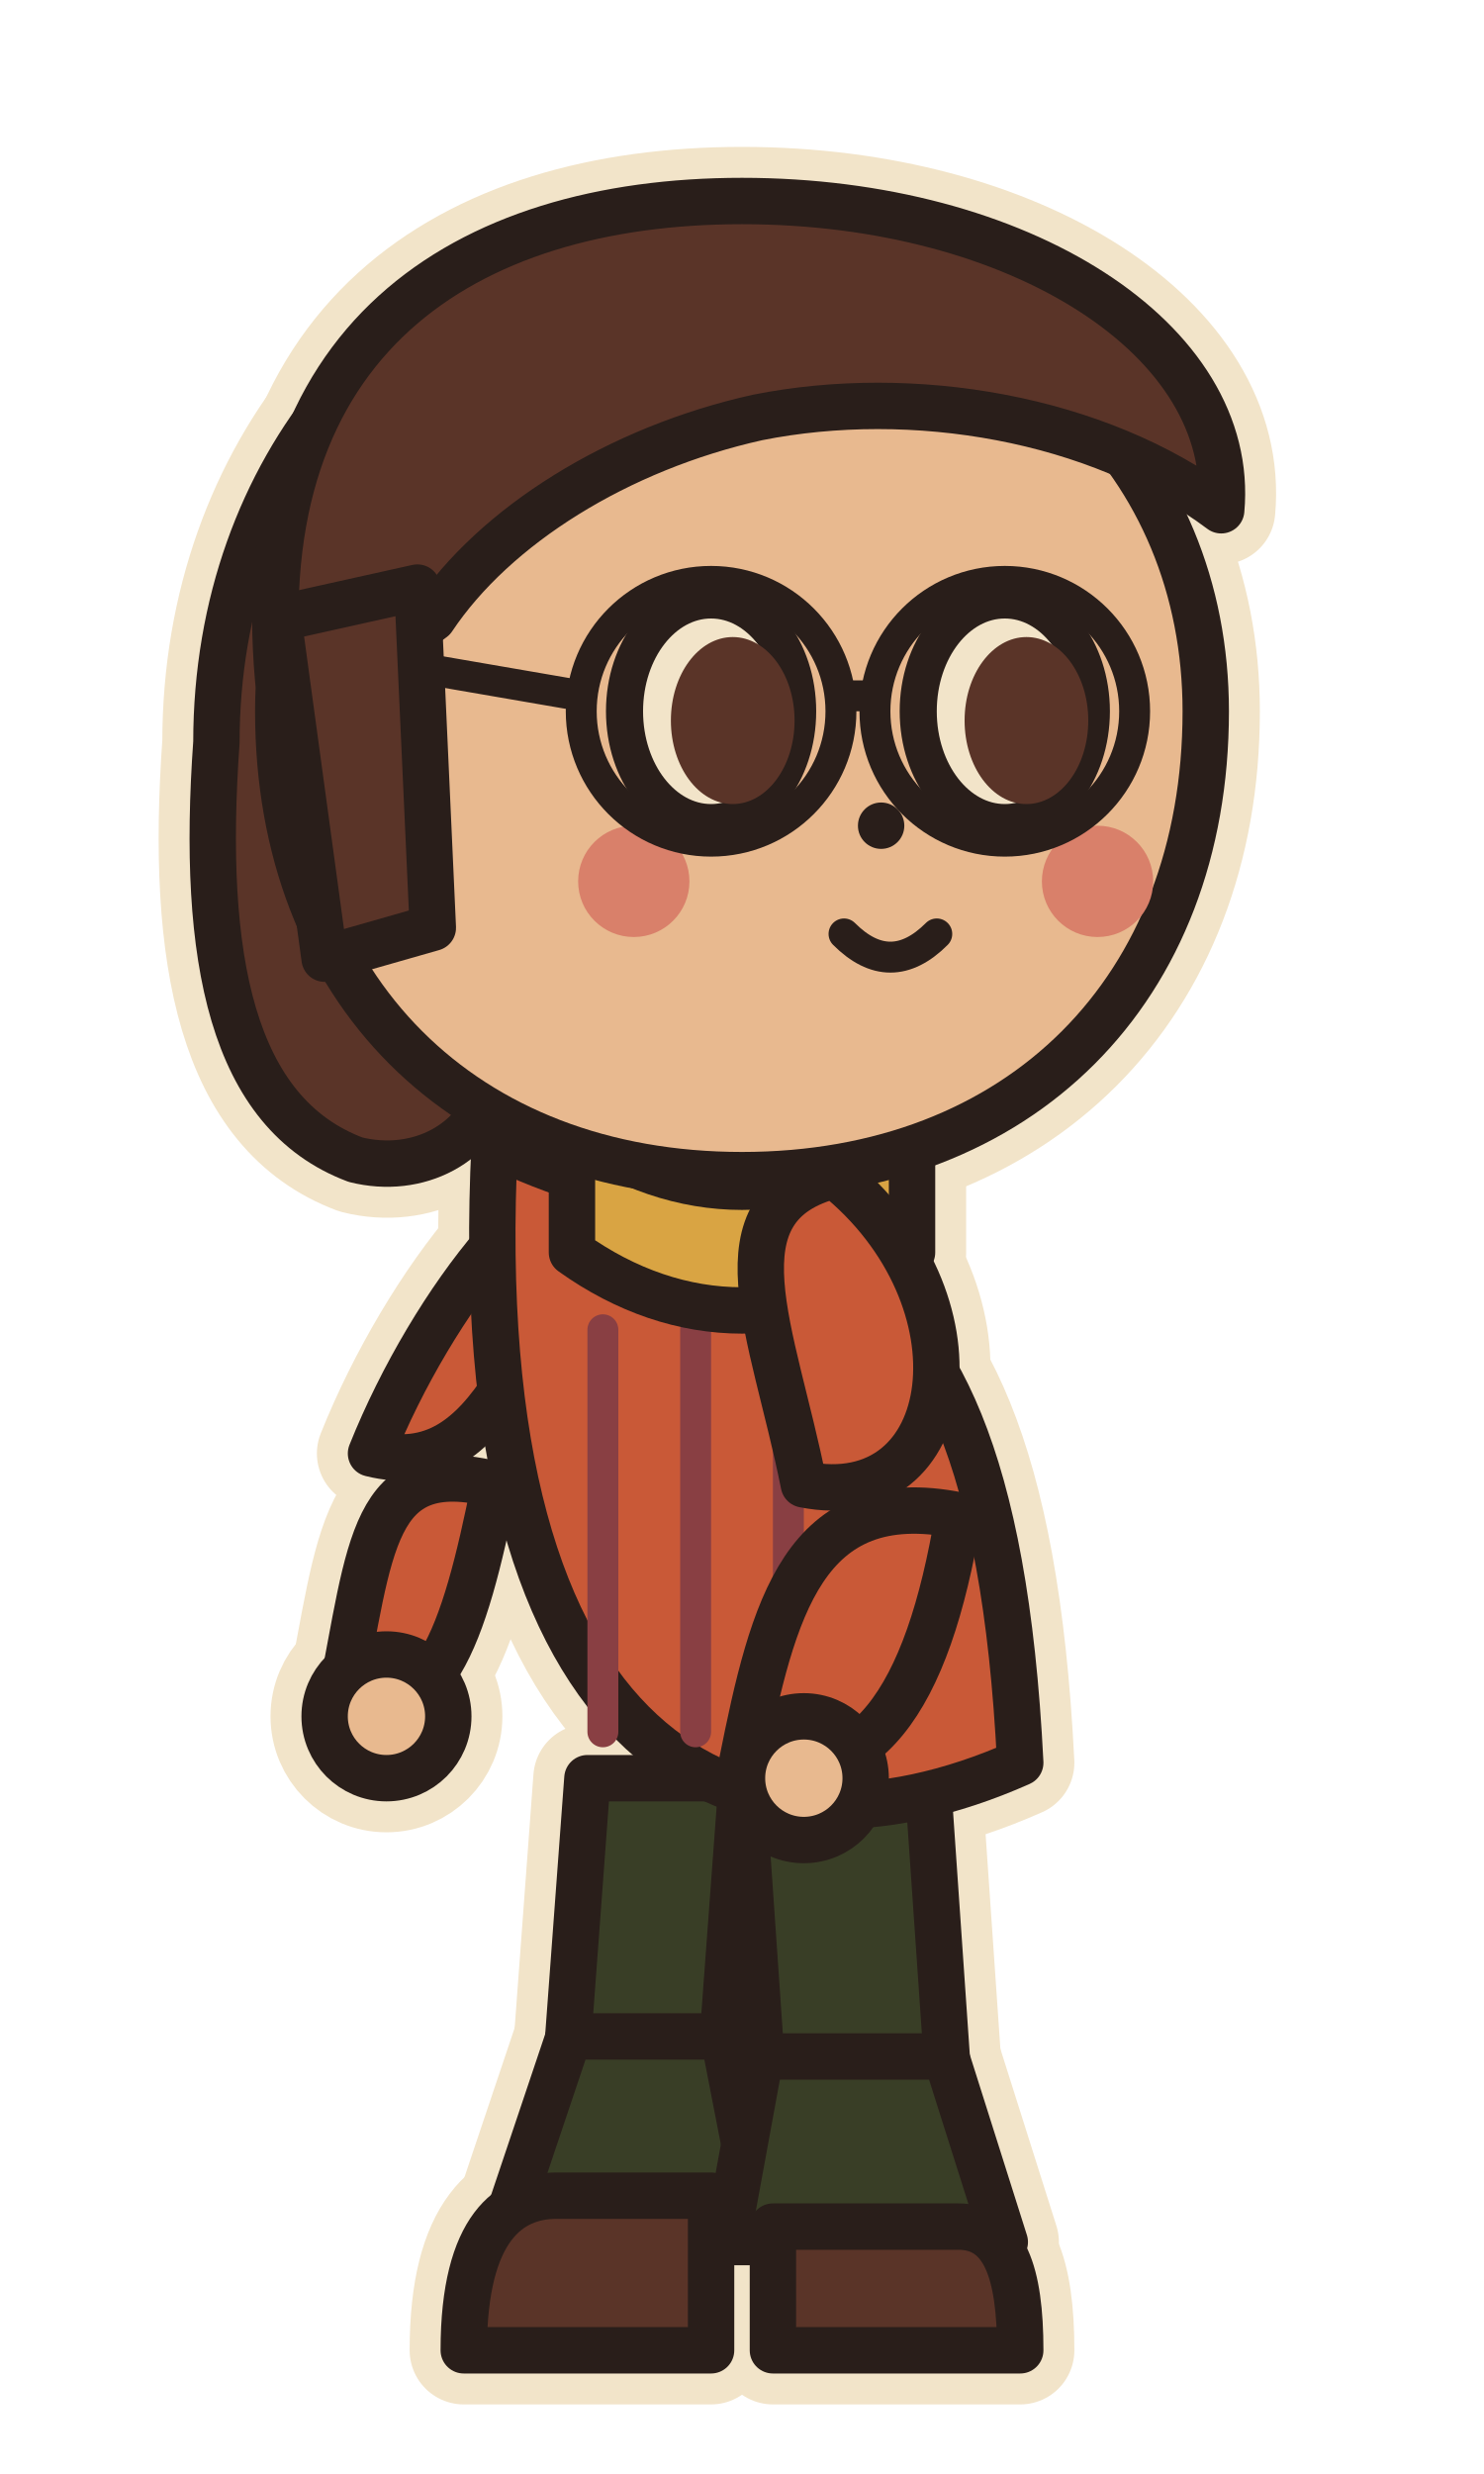
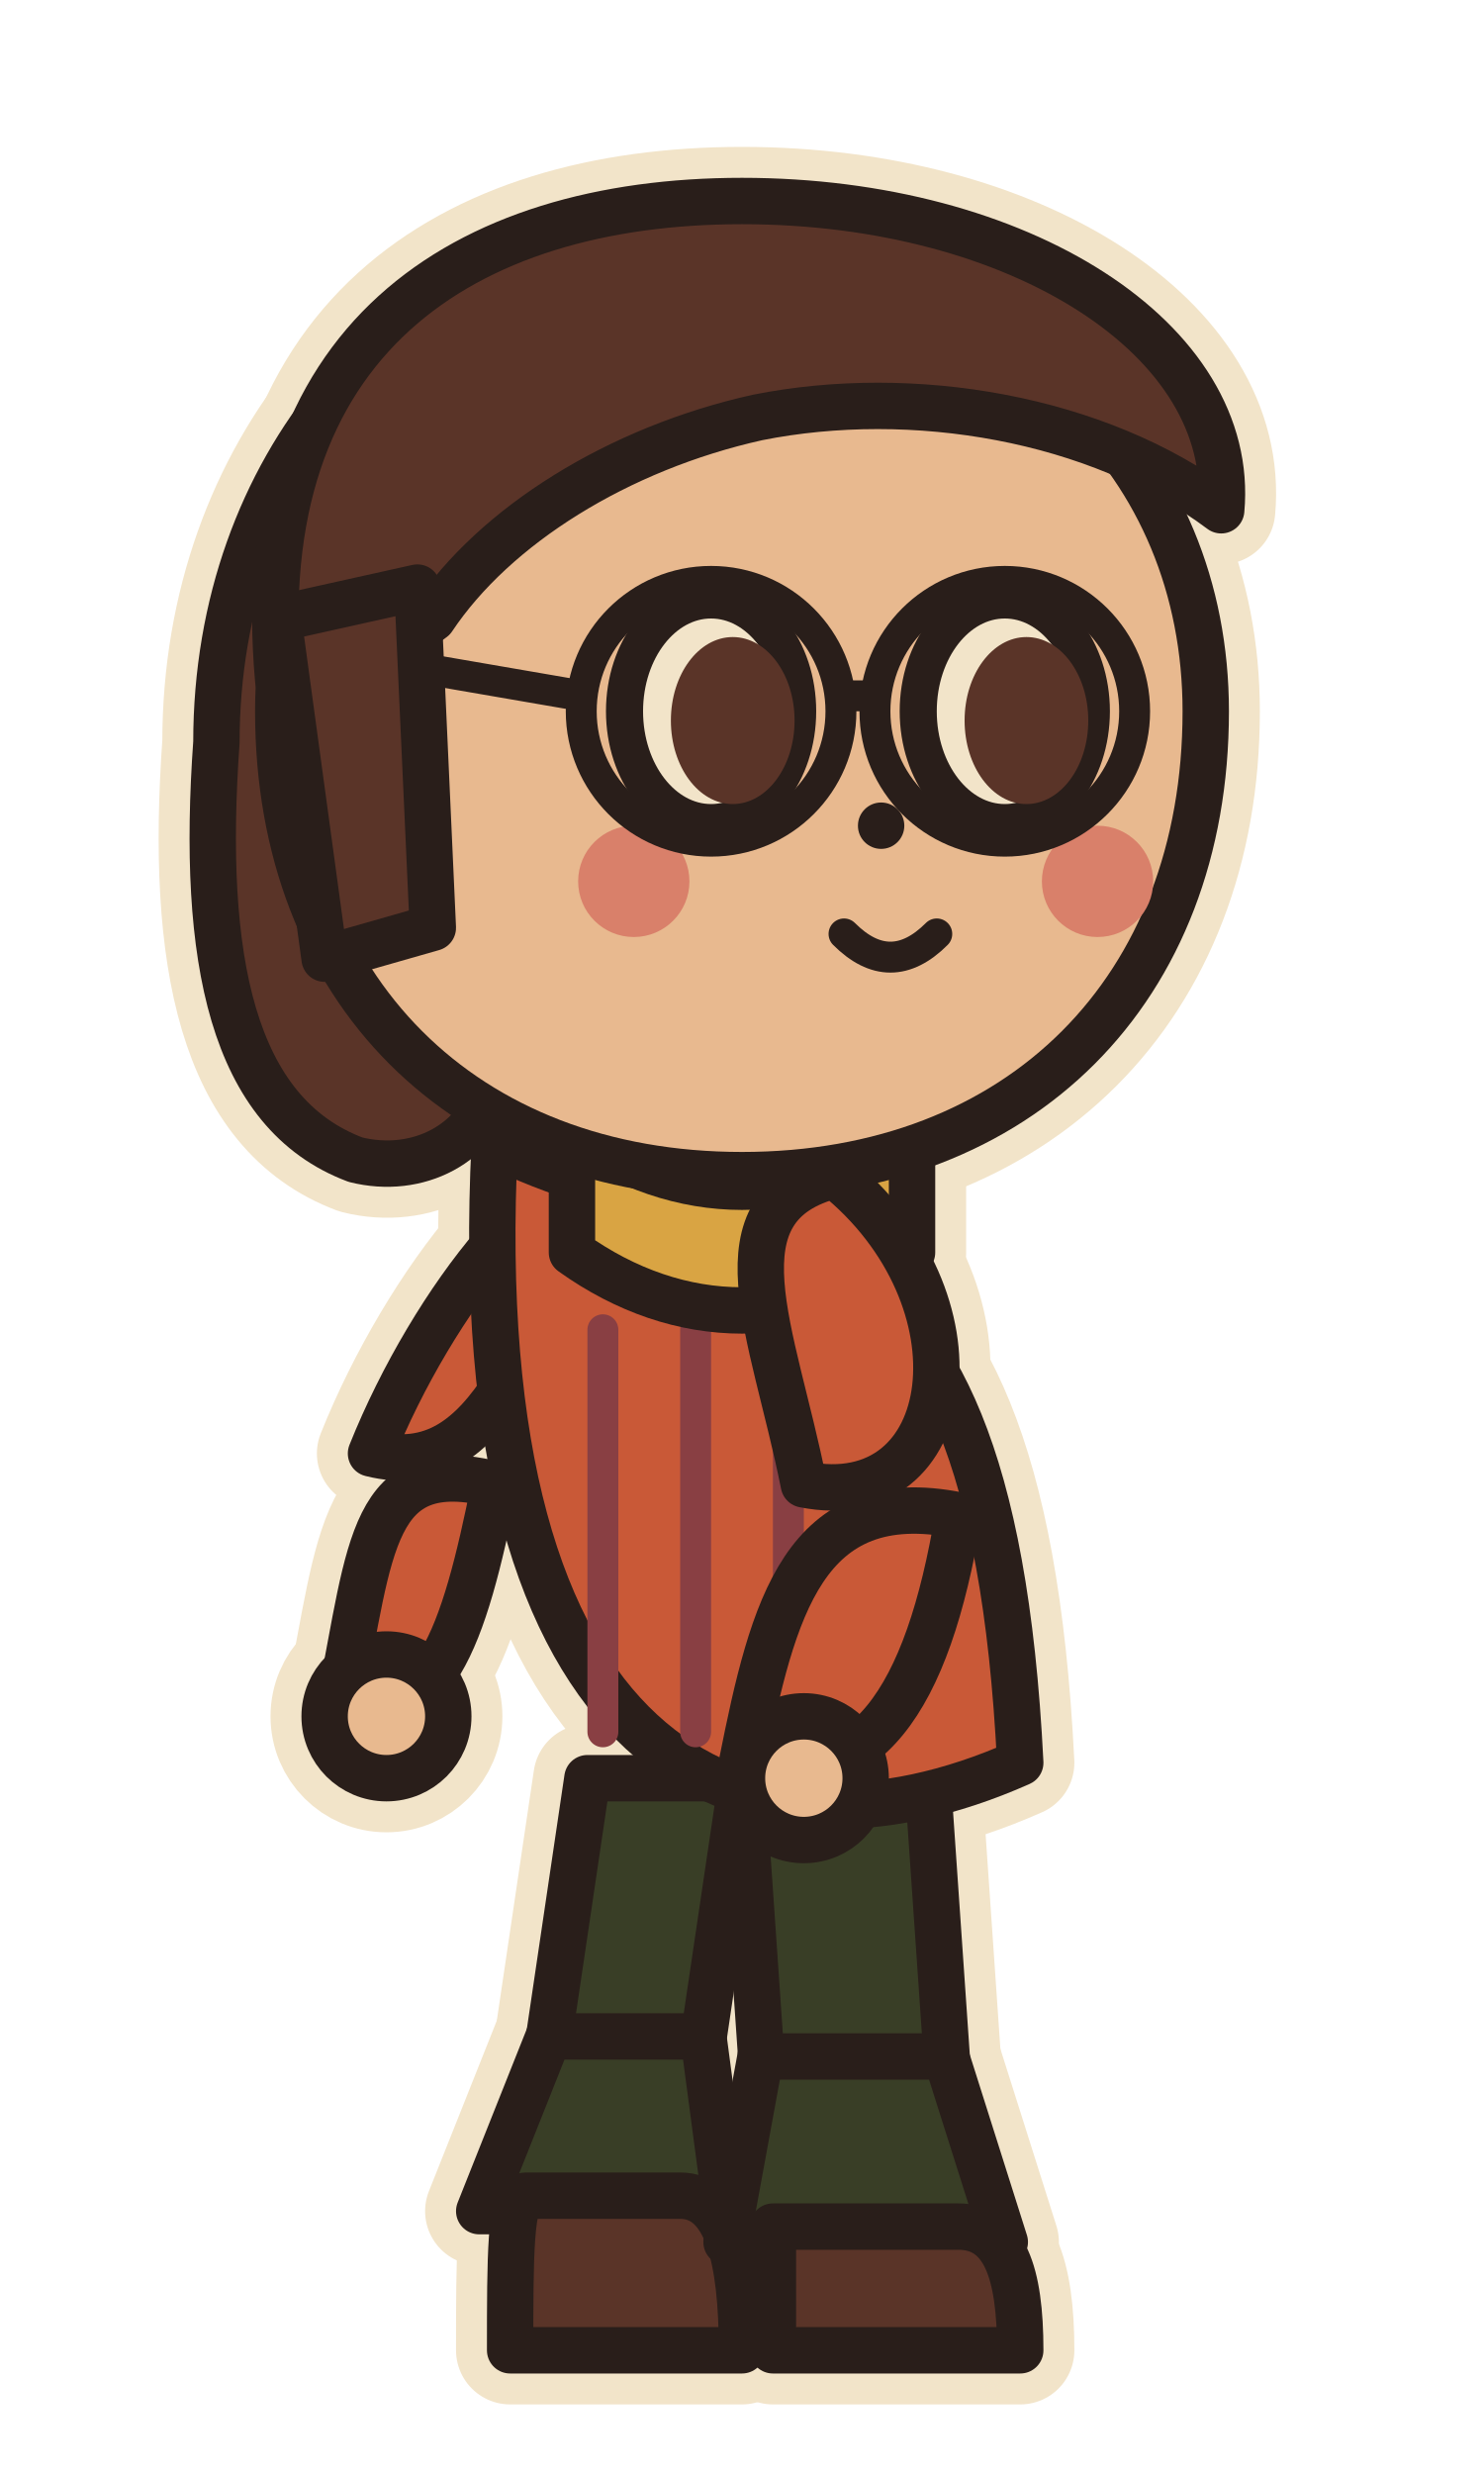
<svg xmlns="http://www.w3.org/2000/svg" viewBox="0 0 96 160" width="96" height="160">
  <g fill="#f2e4c9" stroke="#f2e4c9" stroke-width="7" stroke-linejoin="round" stroke-linecap="round">
    <path d="M 40,76 C 34,86 32,96 24,94 C 28,84 36,74 40,76 Z" fill="#f2e4c9" />
    <path d="M 32,96 C 30,106 28,112 22,110 C 24,100 24,94 32,96 Z" fill="#f2e4c9" />
    <circle cx="25" cy="111" r="4" fill="#f2e4c9" />
-     <path d="M 38,115 L 36,142 L 46,142 L 48,115 Z" fill="#f2e4c9" />
-     <path d="M 36.8,131.7 L 33,143 L 49,143 L 46.8,131.7 Z" fill="#f2e4c9" />
-     <path d="M 36,142 L 46,142 L 46,152 L 30,152 C 30,144 33,142 36,142 Z" fill="#f2e4c9" />
+     <path d="M 38,115 L 34,142 L 44,142 L 48,115 Z" fill="#f2e4c9" />
+     <path d="M 35.5,131.7 L 31,143 L 47,143 L 45.5,131.7 Z" fill="#f2e4c9" />
+     <path d="M 34,142 L 44,142 C 47,142 48,146 48,152 L 33,152 C 33,146 33,142 34,142 Z" fill="#f2e4c9" />
    <path d="M 48,115 L 50,144 L 62,144 L 60,115 Z" fill="#f2e4c9" />
    <path d="M 49.2,133 L 47,145 L 65,145 L 61.2,133 Z" fill="#f2e4c9" />
    <path d="M 50,144 L 62,144 C 65,144 66,147 66,152 L 50,152 Z" fill="#f2e4c9" />
    <path d="M 32,74 C 48,82 64,74 66,114 C 48,122 30,114 32,74 Z" fill="#f2e4c9" />
    <path d="M 37,73 C 44,78 52,78 59,73 L 59,81 C 52,86 44,86 37,81 Z" fill="#f2e4c9" />
    <path d="M 54,76 C 64,84 62,98 52,96 C 50,86 46,78 54,76 Z" fill="#f2e4c9" />
    <path d="M 62,98 C 60,110 56,116 48,114 C 50,104 52,96 62,98 Z" fill="#f2e4c9" />
    <circle cx="52" cy="115" r="4" fill="#f2e4c9" />
    <path d="M 40,15 C 26,17 14,30 14,48 C 13,62 15,72 23,75 C 27,76 31,74 32,70 L 36,40 Z" fill="#f2e4c9" />
    <path d="M 48,18 C 66,18 78,30 78,46 C 78,64 66,76 48,76 C 30,76 18,64 18,46 C 18,30 30,18 48,18 Z" fill="#f2e4c9" />
    <path d="M 18,44 C 16,22 30,13 48,13 C 66,13 80,22 79,33 C 71,27 59,25 49,27 C 40,29 32,34 28,40 C 24,43 21,44 18,44 Z" fill="#f2e4c9" />
    <path d="M 18,40 L 27,38 L 28,60 L 21,62 Z" fill="#f2e4c9" />
  </g>
  <g stroke="#291e1a" stroke-width="3" stroke-linejoin="round" stroke-linecap="round">
    <path d="M 40,76 C 34,86 32,96 24,94 C 28,84 36,74 40,76 Z" fill="#c95937" />
    <path d="M 32,96 C 30,106 28,112 22,110 C 24,100 24,94 32,96 Z" fill="#c95937" />
    <circle cx="25" cy="111" r="4" fill="#e8b98f" />
-     <path d="M 38,115 L 36,142 L 46,142 L 48,115 Z" fill="#393e26" />
-     <path d="M 36.8,131.7 L 33,143 L 49,143 L 46.8,131.7 Z" fill="#393e26" />
-     <path d="M 36,142 L 46,142 L 46,152 L 30,152 C 30,144 33,142 36,142 Z" fill="#5a3428" />
+     <path d="M 38,115 L 34,142 L 44,142 L 48,115 Z" fill="#393e26" />
+     <path d="M 35.5,131.7 L 31,143 L 47,143 L 45.5,131.7 Z" fill="#393e26" />
+     <path d="M 34,142 L 44,142 C 47,142 48,146 48,152 L 33,152 C 33,146 33,142 34,142 Z" fill="#5a3428" />
    <path d="M 48,115 L 50,144 L 62,144 L 60,115 Z" fill="#393e26" />
    <path d="M 49.2,133 L 47,145 L 65,145 L 61.2,133 Z" fill="#393e26" />
    <path d="M 50,144 L 62,144 C 65,144 66,147 66,152 L 50,152 Z" fill="#5a3428" />
    <path d="M 32,74 C 48,82 64,74 66,114 C 48,122 30,114 32,74 Z" fill="#c95937" />
    <path d="M 39,86 L 39,112" fill="none" stroke="#893f43" stroke-width="2" />
    <path d="M 45,86 L 45,112" fill="none" stroke="#893f43" stroke-width="2" />
    <path d="M 51,86 L 51,110" fill="none" stroke="#893f43" stroke-width="2" />
    <path d="M 57,86 L 57,110" fill="none" stroke="#893f43" stroke-width="2" />
    <path d="M 37,73 C 44,78 52,78 59,73 L 59,81 C 52,86 44,86 37,81 Z" fill="#d9a443" />
    <path d="M 54,76 C 64,84 62,98 52,96 C 50,86 46,78 54,76 Z" fill="#c95937" />
    <path d="M 62,98 C 60,110 56,116 48,114 C 50,104 52,96 62,98 Z" fill="#c95937" />
    <circle cx="52" cy="115" r="4" fill="#e8b98f" />
    <path d="M 40,15 C 26,17 14,30 14,48 C 13,62 15,72 23,75 C 27,76 31,74 32,70 L 36,40 Z" fill="#5a3428" />
    <path d="M 48,18 C 66,18 78,30 78,46 C 78,64 66,76 48,76 C 30,76 18,64 18,46 C 18,30 30,18 48,18 Z" fill="#e8b98f" />
    <circle cx="41" cy="57" r="3.6" fill="#d9806a" stroke="none" />
    <circle cx="71" cy="57" r="3.6" fill="#d9806a" stroke="none" />
    <ellipse cx="46" cy="46" rx="5.6" ry="7.2" fill="#f2e4c9" stroke-width="2.4" />
    <ellipse cx="47.4" cy="46.6" rx="4" ry="5.4" fill="#5a3428" stroke="none" />
    <ellipse cx="65" cy="46" rx="5.6" ry="7.2" fill="#f2e4c9" stroke-width="2.4" />
    <ellipse cx="66.4" cy="46.6" rx="4" ry="5.4" fill="#5a3428" stroke="none" />
    <circle cx="57" cy="53.4" r="1.5" fill="#291e1a" stroke="none" />
    <circle cx="46" cy="46" r="8.4" fill="none" stroke-width="2" />
    <circle cx="65" cy="46" r="8.4" fill="none" stroke-width="2" />
    <path d="M 54.4,45 L 56.6,45" fill="none" stroke-width="2" />
    <path d="M 37.6,45 L 26,43" fill="none" stroke-width="2" />
    <path d="M 54.6,60.4 Q 57.6,63.4 60.6,60.4" fill="none" stroke-width="2" />
    <path d="M 18,44 C 16,22 30,13 48,13 C 66,13 80,22 79,33 C 71,27 59,25 49,27 C 40,29 32,34 28,40 C 24,43 21,44 18,44 Z" fill="#5a3428" />
    <path d="M 18,40 L 27,38 L 28,60 L 21,62 Z" fill="#5a3428" />
  </g>
</svg>
